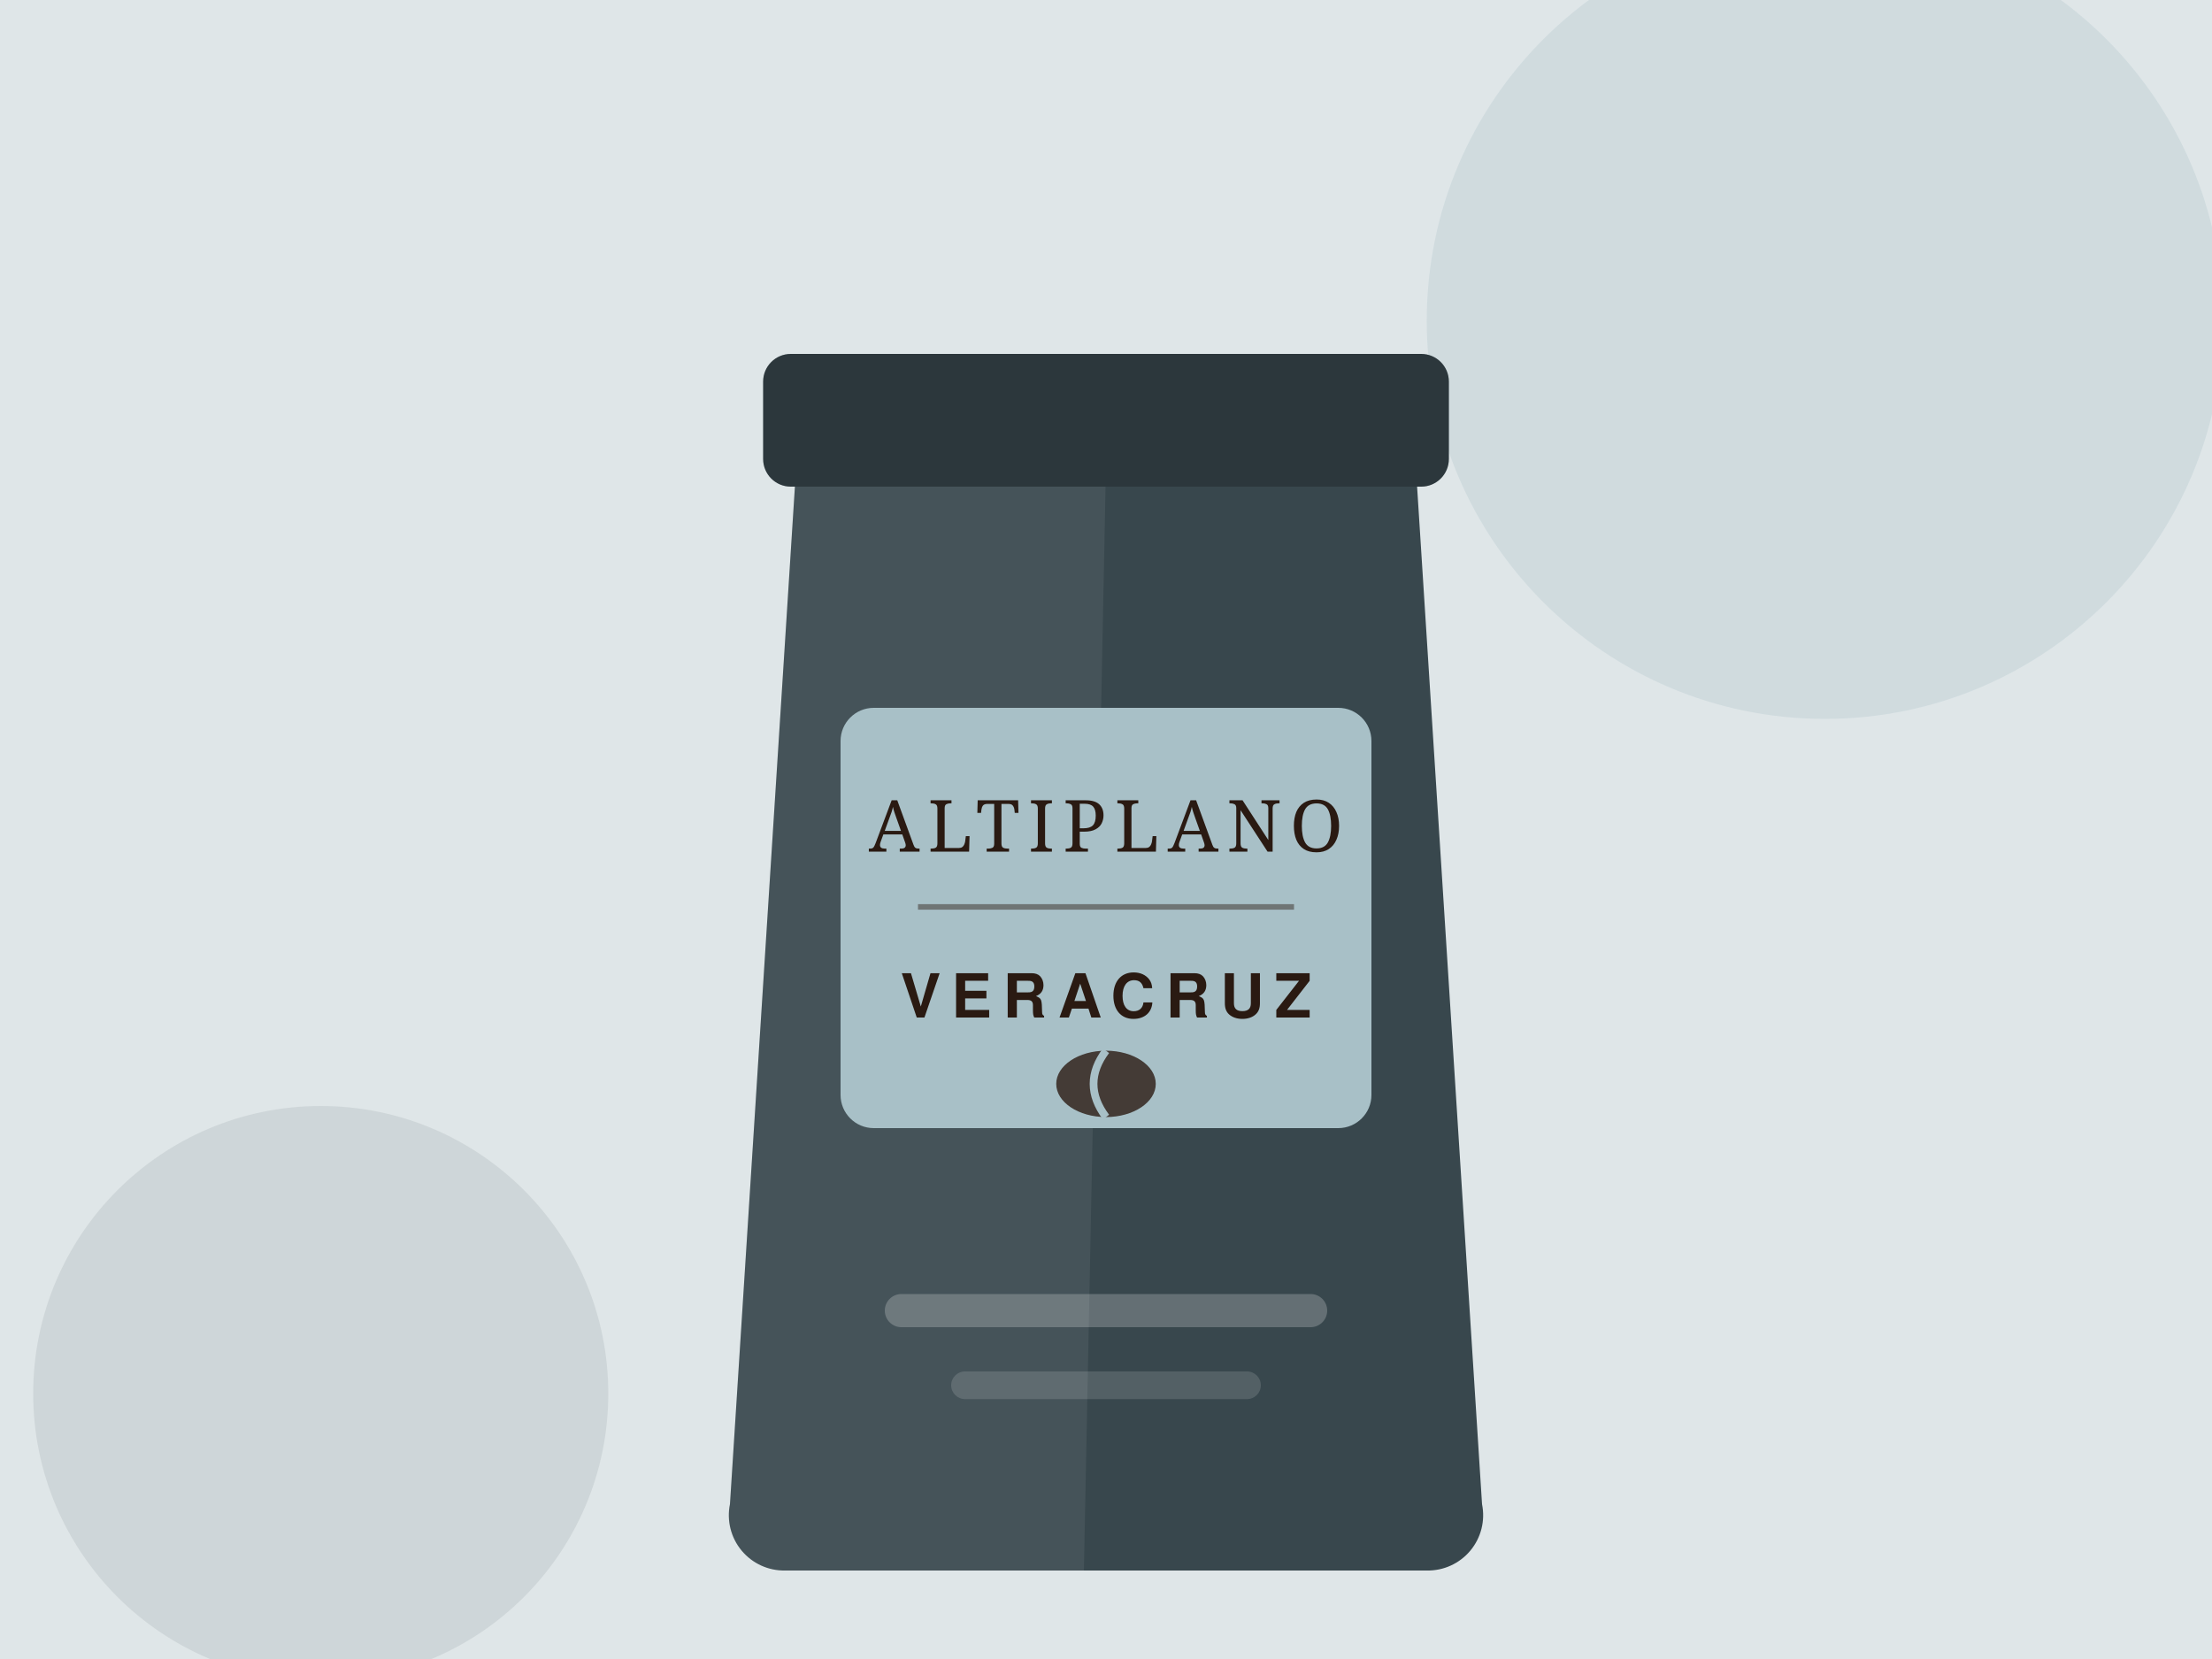
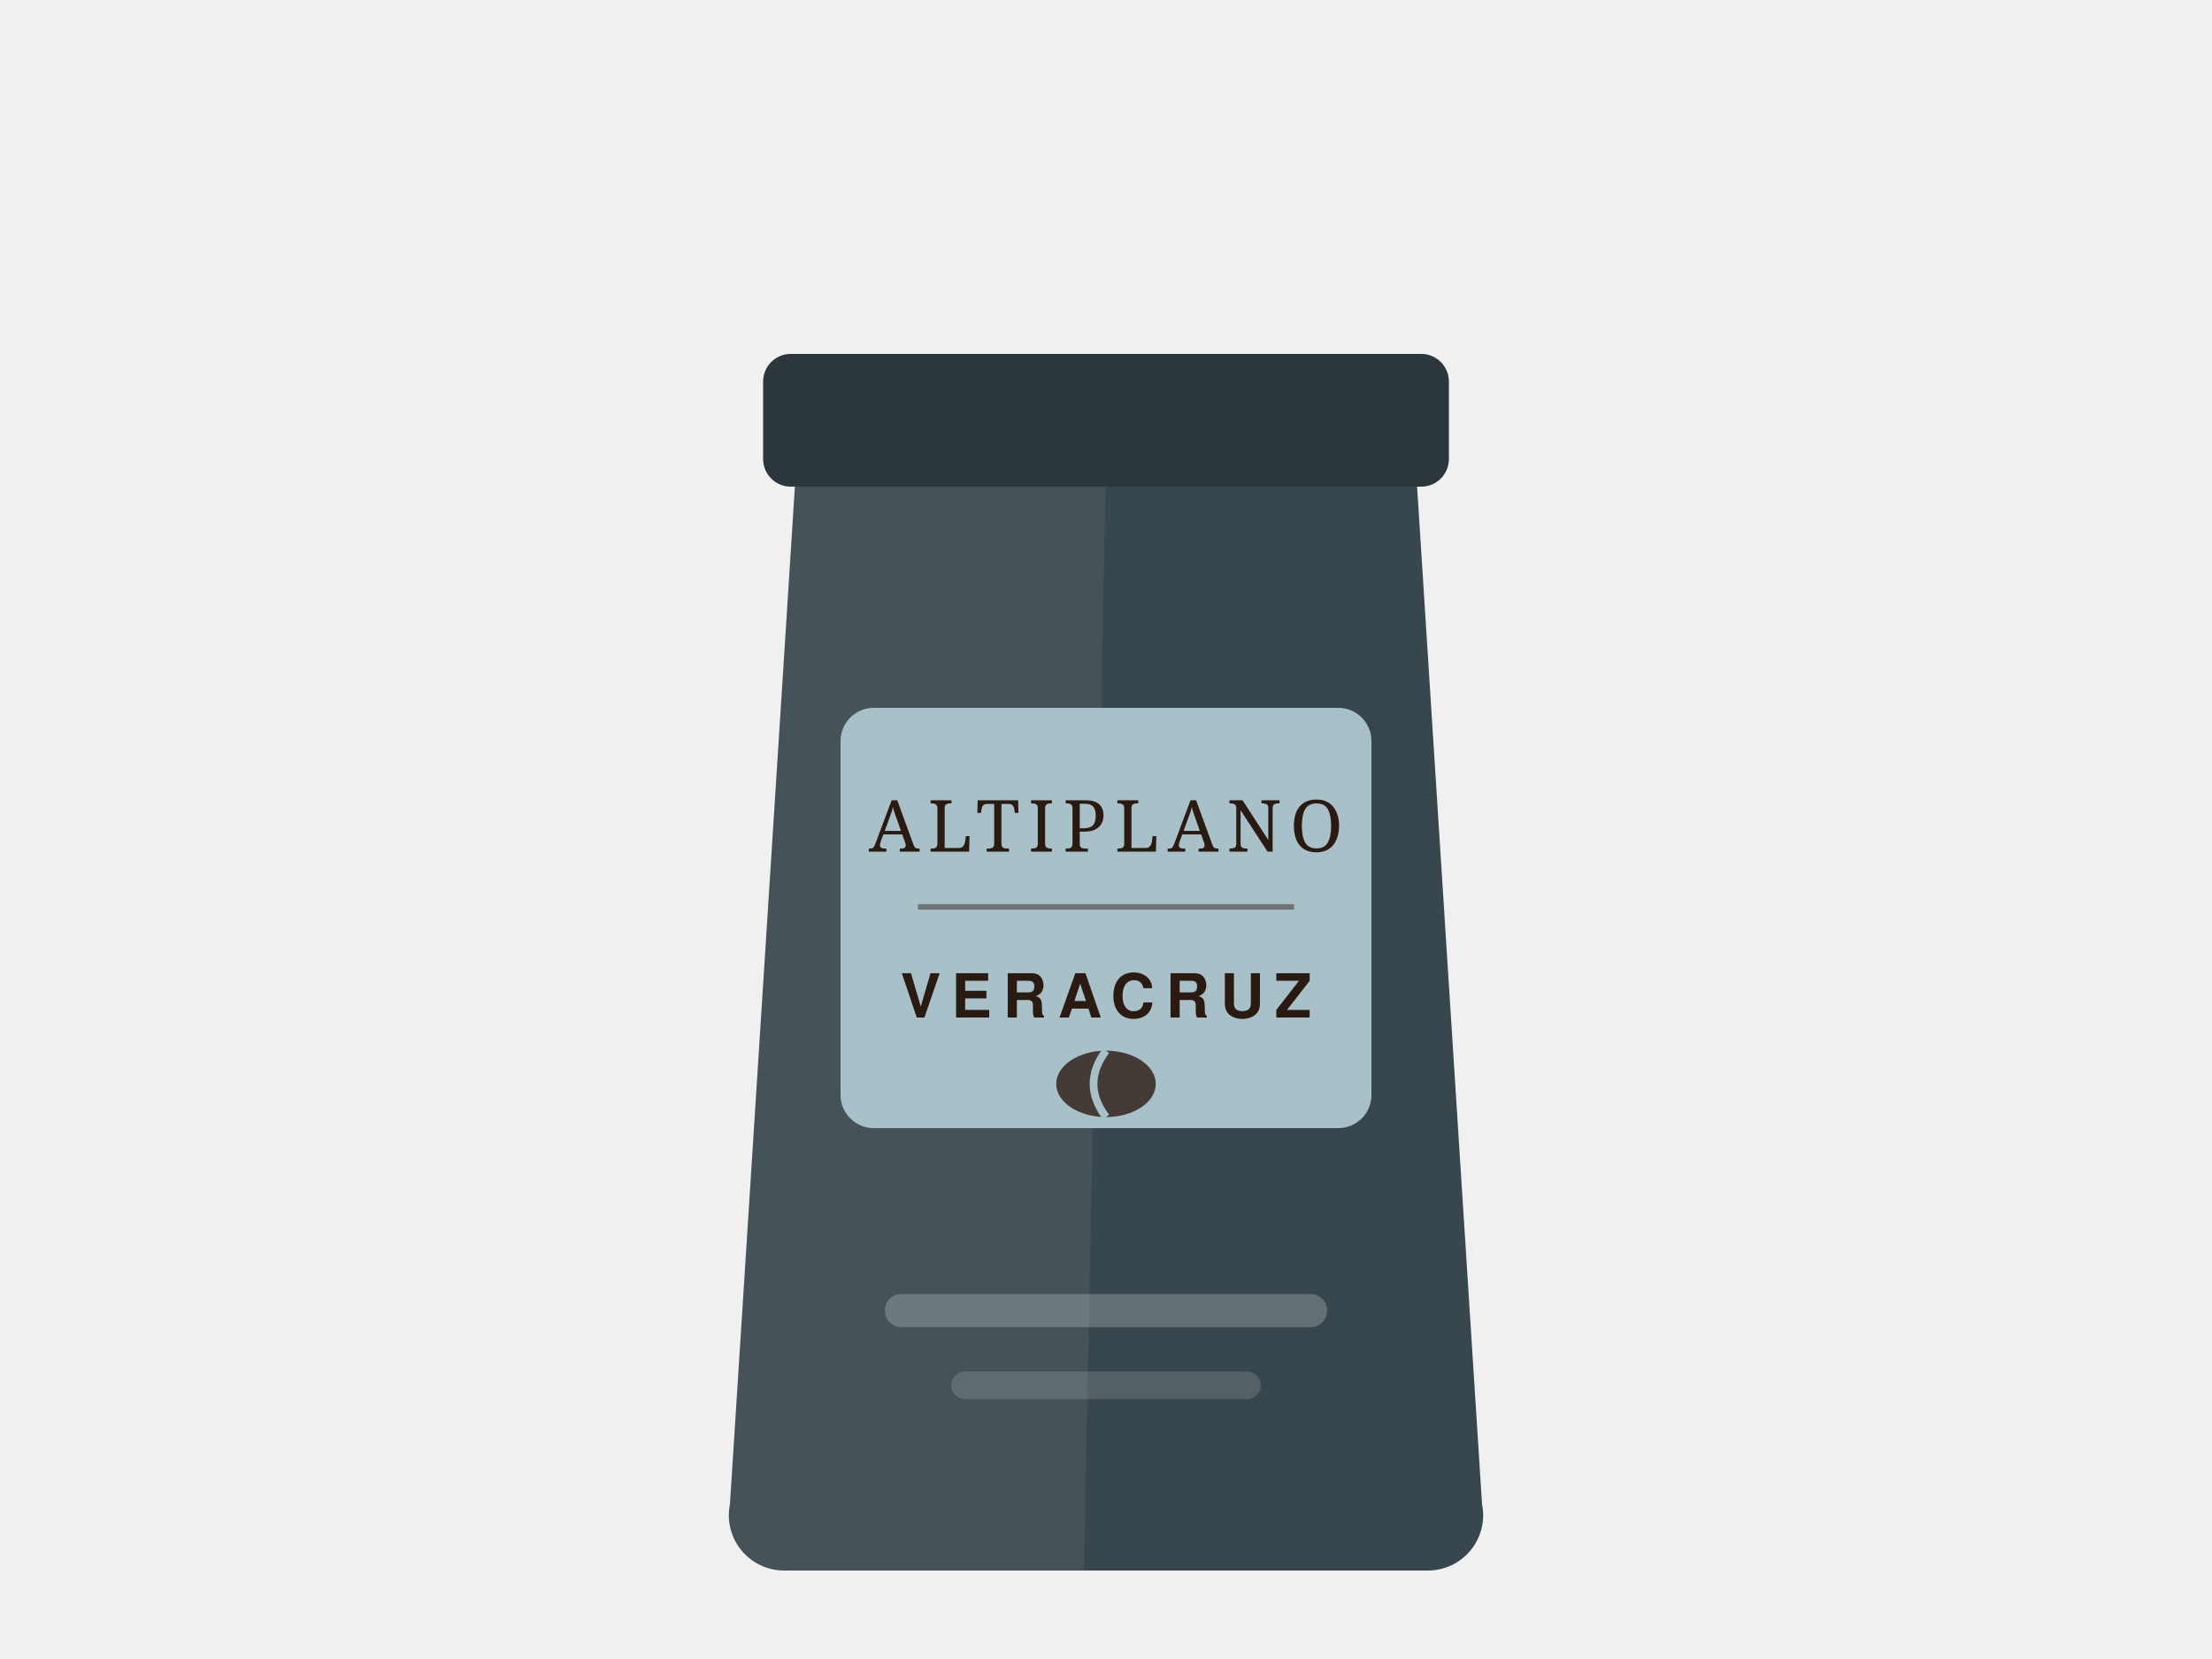
<svg xmlns="http://www.w3.org/2000/svg" viewBox="0 0 400 300" width="400" height="300" role="img" aria-label="Descafeinado Agua — Veracruz">
-   <rect width="400" height="300" fill="#dfe6e8" />
-   <circle cx="330" cy="58" r="72" fill="#a8c0c7" opacity=".28" />
-   <circle cx="58" cy="252" r="52" fill="#38474d" opacity=".10" />
  <g transform="translate(130 58)">
    <path d="M14 26 H126 L138 214 A10 10 0 0 1 128 226 H12 A10 10 0 0 1 2 214 Z" fill="#38474d" />
    <path d="M14 26 H70 L66 226 H12 A10 10 0 0 1 2 214 Z" fill="#ffffff" opacity=".07" />
    <rect x="8" y="6" width="124" height="24" rx="5" fill="#38474d" />
    <rect x="8" y="6" width="124" height="24" rx="5" fill="#000" opacity=".22" />
    <rect x="22" y="70" width="96" height="76" rx="6" fill="#a8c0c7" />
    <text x="70" y="96" font-family="Georgia, serif" font-size="13" fill="#2a1a12" text-anchor="middle" letter-spacing="1.5">ALTIPLANO</text>
    <line x1="36" y1="106" x2="104" y2="106" stroke="#2a1a12" stroke-width="1" opacity=".45" />
    <text x="70" y="126" font-family="Helvetica, Arial, sans-serif" font-size="11" fill="#2a1a12" text-anchor="middle" letter-spacing="2" font-weight="bold">VERACRUZ</text>
    <ellipse cx="70" cy="138" rx="9" ry="6" fill="#2a1a12" opacity=".8" />
    <path d="M70 132 c-3 4 -3 8 0 12" stroke="#a8c0c7" stroke-width="1.4" fill="none" />
    <rect x="30" y="176" width="80" height="6" rx="3" fill="#fff" opacity=".22" />
    <rect x="42" y="190" width="56" height="5" rx="2.5" fill="#fff" opacity=".14" />
  </g>
</svg>
